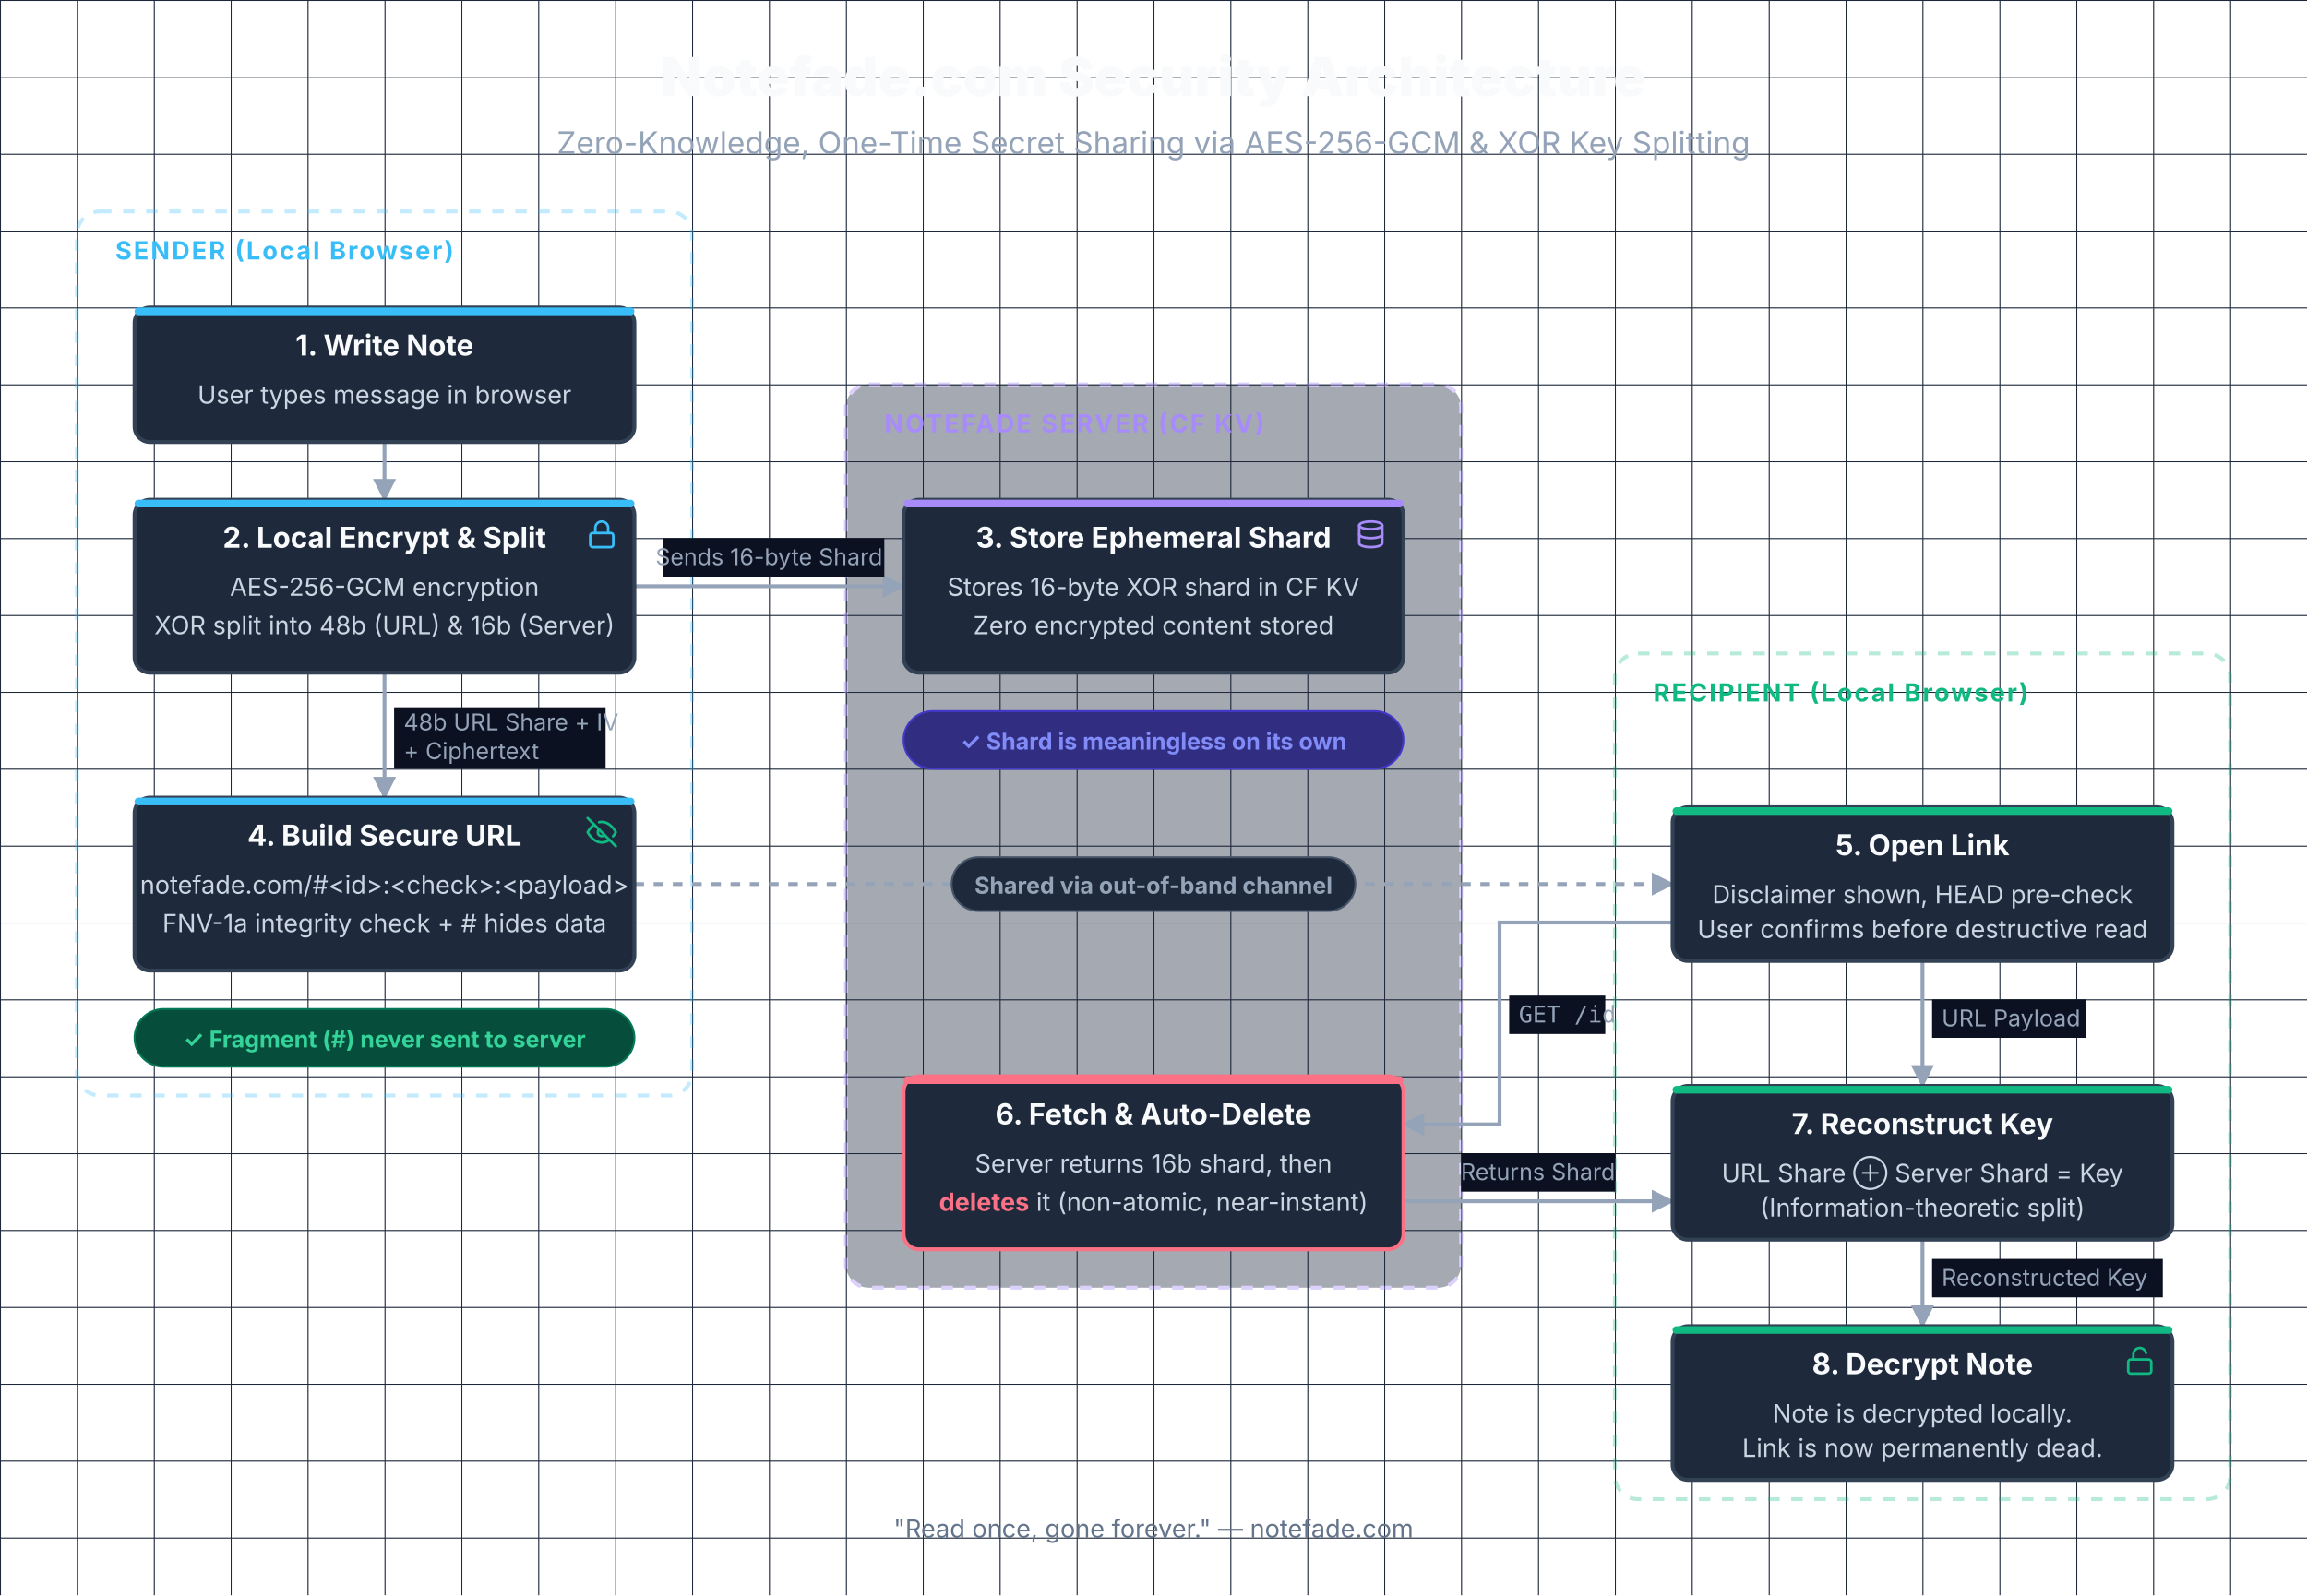
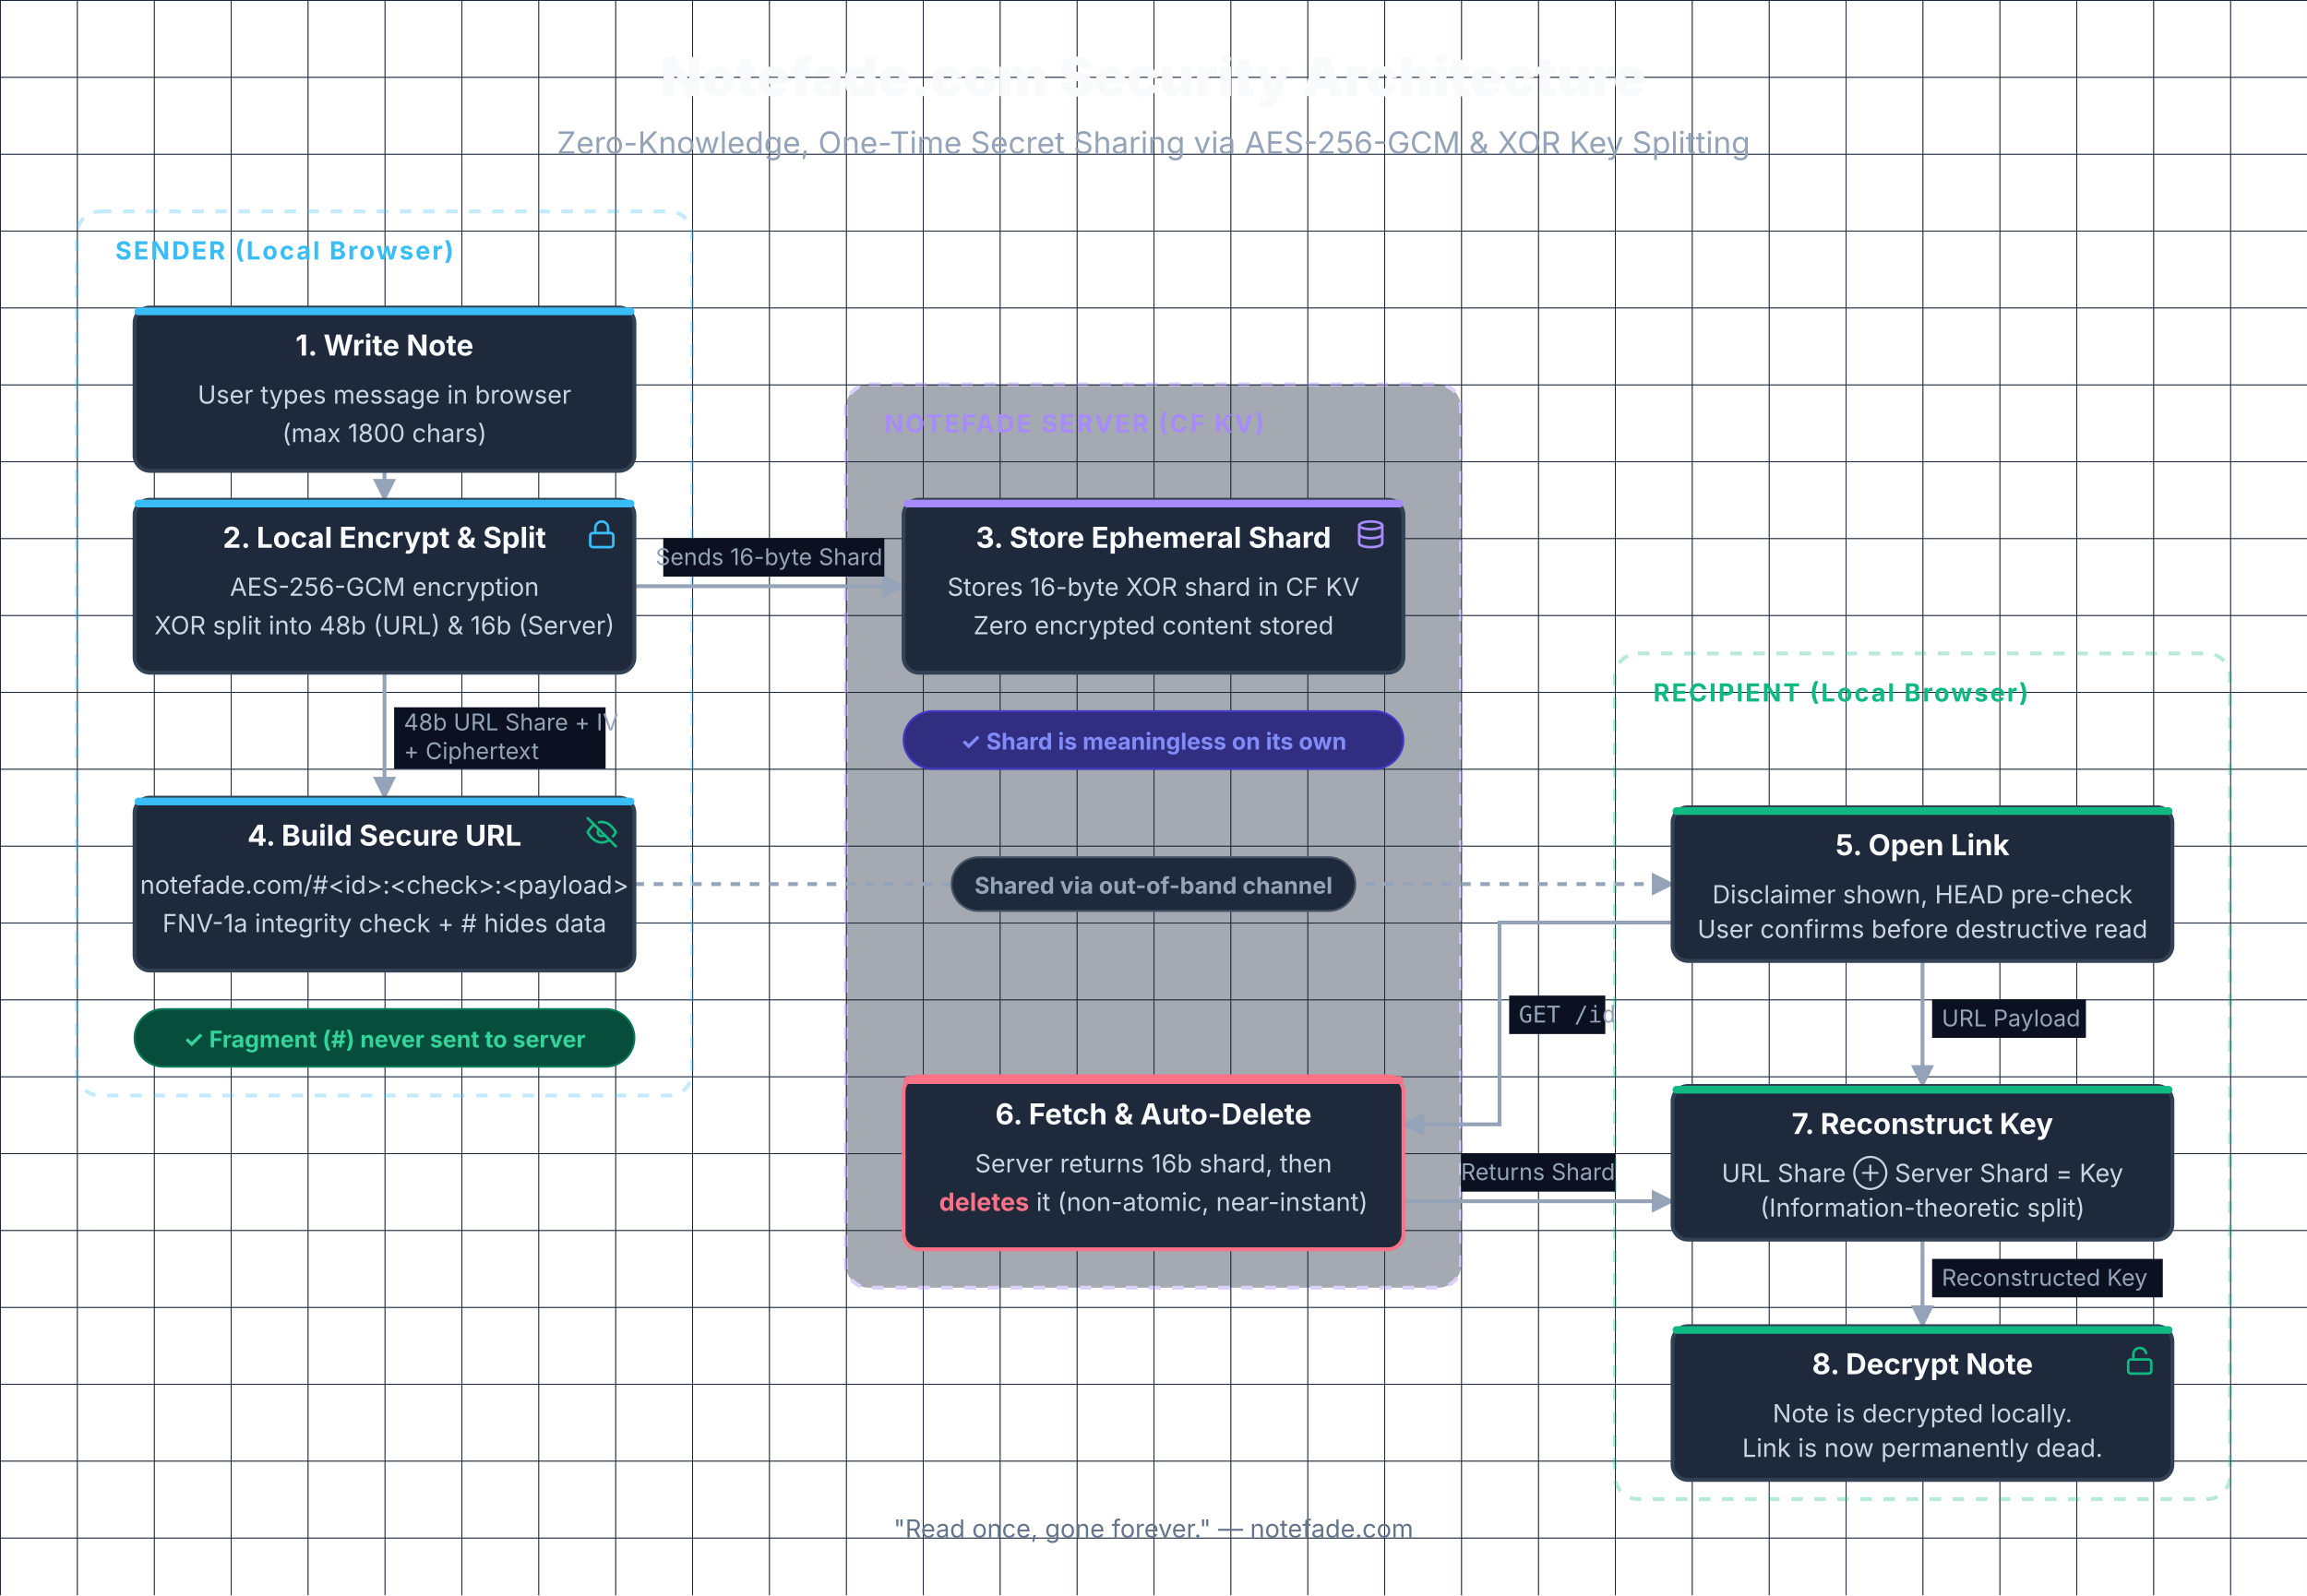
<svg xmlns="http://www.w3.org/2000/svg" viewBox="0 0 1200 830" width="100%" height="100%" style="background-color: #0B1120; font-family: system-ui, -apple-system, sans-serif;">
  <defs>
    <pattern id="grid" width="40" height="40" patternUnits="userSpaceOnUse">
      <path d="M 40 0 L 0 0 0 40" fill="none" stroke="#1E293B" stroke-width="1" />
    </pattern>
    <marker id="arrow" viewBox="0 0 10 10" refX="9" refY="5" markerWidth="6" markerHeight="6" orient="auto">
      <path d="M 0 0 L 10 5 L 0 10 z" fill="#94A3B8" />
    </marker>
  </defs>
  <rect width="1200" height="830" fill="url(#grid)" />
  <text x="600" y="50" text-anchor="middle" font-size="28" font-weight="900" fill="#F8FAFC">Notefade.com Security Architecture</text>
  <text x="600" y="80" text-anchor="middle" font-size="16" fill="#94A3B8">Zero-Knowledge, One-Time Secret Sharing via AES-256-GCM &amp; XOR Key Splitting</text>
  <rect x="40" y="110" width="320" height="460" rx="12" fill="none" stroke="#38BDF8" stroke-width="2" stroke-dasharray="6 6" opacity="0.3" />
  <text x="60" y="135" fill="#38BDF8" font-weight="bold" font-size="13" letter-spacing="1">SENDER (Local Browser)</text>
  <rect x="440" y="200" width="320" height="470" rx="12" fill="#1E293B" stroke="#A78BFA" stroke-width="2" stroke-dasharray="6 6" opacity="0.4" />
  <text x="460" y="225" fill="#A78BFA" font-weight="bold" font-size="13" letter-spacing="1">NOTEFADE SERVER (CF KV)</text>
  <rect x="840" y="340" width="320" height="440" rx="12" fill="none" stroke="#10B981" stroke-width="2" stroke-dasharray="6 6" opacity="0.3" />
  <text x="860" y="365" fill="#10B981" font-weight="bold" font-size="13" letter-spacing="1">RECIPIENT (Local Browser)</text>
  <path d="M 200 230 L 200 260" fill="none" stroke="#94A3B8" stroke-width="2" marker-end="url(#arrow)" />
  <path d="M 330 305 L 470 305" fill="none" stroke="#94A3B8" stroke-width="2" marker-end="url(#arrow)" />
  <rect x="345" y="280" width="115" height="20" fill="#0B1120" />
  <text x="400" y="294" text-anchor="middle" font-size="12" fill="#94A3B8">Sends 16-byte Shard</text>
  <path d="M 200 350 L 200 415" fill="none" stroke="#94A3B8" stroke-width="2" marker-end="url(#arrow)" />
  <rect x="205" y="368" width="110" height="32" fill="#0B1120" />
  <text x="210" y="380" font-size="12" fill="#94A3B8">48b URL Share + IV</text>
  <text x="210" y="395" font-size="12" fill="#94A3B8">+ Ciphertext</text>
  <path d="M 330 460 L 870 460" fill="none" stroke="#94A3B8" stroke-width="2" stroke-dasharray="5 5" marker-end="url(#arrow)" />
  <rect x="495" y="446" width="210" height="28" rx="14" fill="#1E293B" stroke="#475569" stroke-width="1" />
  <text x="600" y="465" text-anchor="middle" fill="#94A3B8" font-size="12" font-weight="bold">Shared via out-of-band channel</text>
  <path d="M 870 480 L 780 480 L 780 585 L 730 585" fill="none" stroke="#94A3B8" stroke-width="2" marker-end="url(#arrow)" />
  <rect x="785" y="518" width="50" height="20" fill="#0B1120" />
  <text x="790" y="532" font-size="12" font-family="monospace" fill="#94A3B8">GET /id</text>
  <path d="M 730 625 L 870 625" fill="none" stroke="#94A3B8" stroke-width="2" marker-end="url(#arrow)" />
  <rect x="760" y="600" width="80" height="20" fill="#0B1120" />
  <text x="800" y="614" text-anchor="middle" font-size="12" fill="#94A3B8">Returns Shard</text>
  <path d="M 1000 500 L 1000 565" fill="none" stroke="#94A3B8" stroke-width="2" marker-end="url(#arrow)" />
  <rect x="1005" y="520" width="80" height="20" fill="#0B1120" />
  <text x="1010" y="534" font-size="12" fill="#94A3B8">URL Payload</text>
  <path d="M 1000 645 L 1000 690" fill="none" stroke="#94A3B8" stroke-width="2" marker-end="url(#arrow)" />
  <rect x="1005" y="655" width="120" height="20" fill="#0B1120" />
  <text x="1010" y="669" font-size="12" fill="#94A3B8">Reconstructed Key</text>
-   <rect x="70" y="160" width="260" height="70" rx="8" fill="#1E293B" stroke="#334155" stroke-width="2" />
+   <rect x="70" y="160" width="260" height="85" rx="8" fill="#1E293B" stroke="#334155" stroke-width="2" />
  <rect x="70" y="160" width="260" height="4" fill="#38BDF8" rx="2" />
  <text x="200" y="185" text-anchor="middle" font-size="15" font-weight="bold" fill="#F8FAFC">1. Write Note</text>
  <text x="200" y="210" text-anchor="middle" font-size="13" fill="#CBD5E1">User types message in browser</text>
+   <text x="200" y="230" text-anchor="middle" font-size="13" fill="#CBD5E1">(max 1800 chars)</text>
  <rect x="70" y="260" width="260" height="90" rx="8" fill="#1E293B" stroke="#334155" stroke-width="2" />
  <rect x="70" y="260" width="260" height="4" fill="#38BDF8" rx="2" />
  <svg x="305" y="270" width="16" height="16" viewBox="0 0 24 24" fill="none" stroke="#38BDF8" stroke-width="2" stroke-linecap="round" stroke-linejoin="round">
    <rect x="3" y="11" width="18" height="11" rx="2" ry="2" />
    <path d="M7 11V7a5 5 0 0 1 10 0v4" />
  </svg>
  <text x="200" y="285" text-anchor="middle" font-size="15" font-weight="bold" fill="#F8FAFC">2. Local Encrypt &amp; Split</text>
  <text x="200" y="310" text-anchor="middle" font-size="13" fill="#CBD5E1">AES-256-GCM encryption</text>
  <text x="200" y="330" text-anchor="middle" font-size="13" fill="#CBD5E1">XOR split into 48b (URL) &amp; 16b (Server)</text>
  <rect x="70" y="415" width="260" height="90" rx="8" fill="#1E293B" stroke="#334155" stroke-width="2" />
  <rect x="70" y="415" width="260" height="4" fill="#38BDF8" rx="2" />
  <svg x="305" y="425" width="16" height="16" viewBox="0 0 24 24" fill="none" stroke="#10B981" stroke-width="2" stroke-linecap="round" stroke-linejoin="round">
    <path d="M17.94 17.94A10.07 10.07 0 0 1 12 20c-7 0-11-8-11-8a18.45 18.45 0 0 1 5.06-5.94M9.9 4.24A9.12 9.12 0 0 1 12 4c7 0 11 8 11 8a18.5 18.5 0 0 1-2.16 3.19m-6.72-1.07a3 3 0 1 1-4.24-4.24" />
    <line x1="1" y1="1" x2="23" y2="23" />
  </svg>
  <text x="200" y="440" text-anchor="middle" font-size="15" font-weight="bold" fill="#F8FAFC">4. Build Secure URL</text>
  <text x="200" y="465" text-anchor="middle" font-size="13" fill="#CBD5E1">notefade.com/#&lt;id&gt;:&lt;check&gt;:&lt;payload&gt;</text>
  <text x="200" y="485" text-anchor="middle" font-size="13" fill="#CBD5E1">FNV-1a integrity check + # hides data</text>
  <rect x="470" y="260" width="260" height="90" rx="8" fill="#1E293B" stroke="#334155" stroke-width="2" />
  <rect x="470" y="260" width="260" height="4" fill="#A78BFA" rx="2" />
  <svg x="705" y="270" width="16" height="16" viewBox="0 0 24 24" fill="none" stroke="#A78BFA" stroke-width="2" stroke-linecap="round" stroke-linejoin="round">
    <ellipse cx="12" cy="5" rx="9" ry="3" />
    <path d="M21 12c0 1.66-4 3-9 3s-9-1.34-9-3" />
    <path d="M3 5v14c0 1.66 4 3 9 3s9-1.34 9-3V5" />
  </svg>
  <text x="600" y="285" text-anchor="middle" font-size="15" font-weight="bold" fill="#F8FAFC">3. Store Ephemeral Shard</text>
  <text x="600" y="310" text-anchor="middle" font-size="13" fill="#CBD5E1">Stores 16-byte XOR shard in CF KV</text>
  <text x="600" y="330" text-anchor="middle" font-size="13" fill="#CBD5E1">Zero encrypted content stored</text>
  <rect x="470" y="560" width="260" height="90" rx="8" fill="#1E293B" stroke="#FB7185" stroke-width="2" />
  <rect x="470" y="560" width="260" height="4" fill="#FB7185" rx="2" />
  <text x="600" y="585" text-anchor="middle" font-size="15" font-weight="bold" fill="#F8FAFC">6. Fetch &amp; Auto-Delete</text>
  <text x="600" y="610" text-anchor="middle" font-size="13" fill="#CBD5E1">Server returns 16b shard, then</text>
  <text x="600" y="630" text-anchor="middle" font-size="13" fill="#CBD5E1">
    <tspan fill="#FB7185" font-weight="bold">deletes</tspan> it (non-atomic, near-instant)</text>
  <rect x="870" y="420" width="260" height="80" rx="8" fill="#1E293B" stroke="#334155" stroke-width="2" />
  <rect x="870" y="420" width="260" height="4" fill="#10B981" rx="2" />
  <text x="1000" y="445" text-anchor="middle" font-size="15" font-weight="bold" fill="#F8FAFC">5. Open Link</text>
  <text x="1000" y="470" text-anchor="middle" font-size="13" fill="#CBD5E1">Disclaimer shown, HEAD pre-check</text>
  <text x="1000" y="488" text-anchor="middle" font-size="13" fill="#CBD5E1">User confirms before destructive read</text>
  <rect x="870" y="565" width="260" height="80" rx="8" fill="#1E293B" stroke="#334155" stroke-width="2" />
  <rect x="870" y="565" width="260" height="4" fill="#10B981" rx="2" />
  <text x="1000" y="590" text-anchor="middle" font-size="15" font-weight="bold" fill="#F8FAFC">7. Reconstruct Key</text>
  <text x="1000" y="615" text-anchor="middle" font-size="13" fill="#CBD5E1">URL Share ⊕ Server Shard = Key</text>
  <text x="1000" y="633" text-anchor="middle" font-size="13" fill="#CBD5E1">(Information-theoretic split)</text>
  <rect x="870" y="690" width="260" height="80" rx="8" fill="#1E293B" stroke="#334155" stroke-width="2" />
  <rect x="870" y="690" width="260" height="4" fill="#10B981" rx="2" />
  <svg x="1105" y="700" width="16" height="16" viewBox="0 0 24 24" fill="none" stroke="#10B981" stroke-width="2" stroke-linecap="round" stroke-linejoin="round">
    <rect x="3" y="11" width="18" height="11" rx="2" ry="2" />
    <path d="M7 11V7a5 5 0 0 1 9.9-1" />
  </svg>
  <text x="1000" y="715" text-anchor="middle" font-size="15" font-weight="bold" fill="#F8FAFC">8. Decrypt Note</text>
  <text x="1000" y="740" text-anchor="middle" font-size="13" fill="#CBD5E1">Note is decrypted locally.</text>
  <text x="1000" y="758" text-anchor="middle" font-size="13" fill="#CBD5E1">Link is now permanently dead.</text>
  <rect x="470" y="370" width="260" height="30" rx="15" fill="#312E81" stroke="#4338CA" stroke-width="1" />
  <text x="600" y="390" text-anchor="middle" fill="#818CF8" font-size="12" font-weight="bold">✓ Shard is meaningless on its own</text>
  <rect x="70" y="525" width="260" height="30" rx="15" fill="#064E3B" stroke="#047857" stroke-width="1" />
  <text x="200" y="545" text-anchor="middle" fill="#34D399" font-size="12" font-weight="bold">✓ Fragment (#) never sent to server</text>
  <text x="600" y="800" text-anchor="middle" font-size="13" fill="#64748B">"Read once, gone forever." — notefade.com</text>
</svg>
